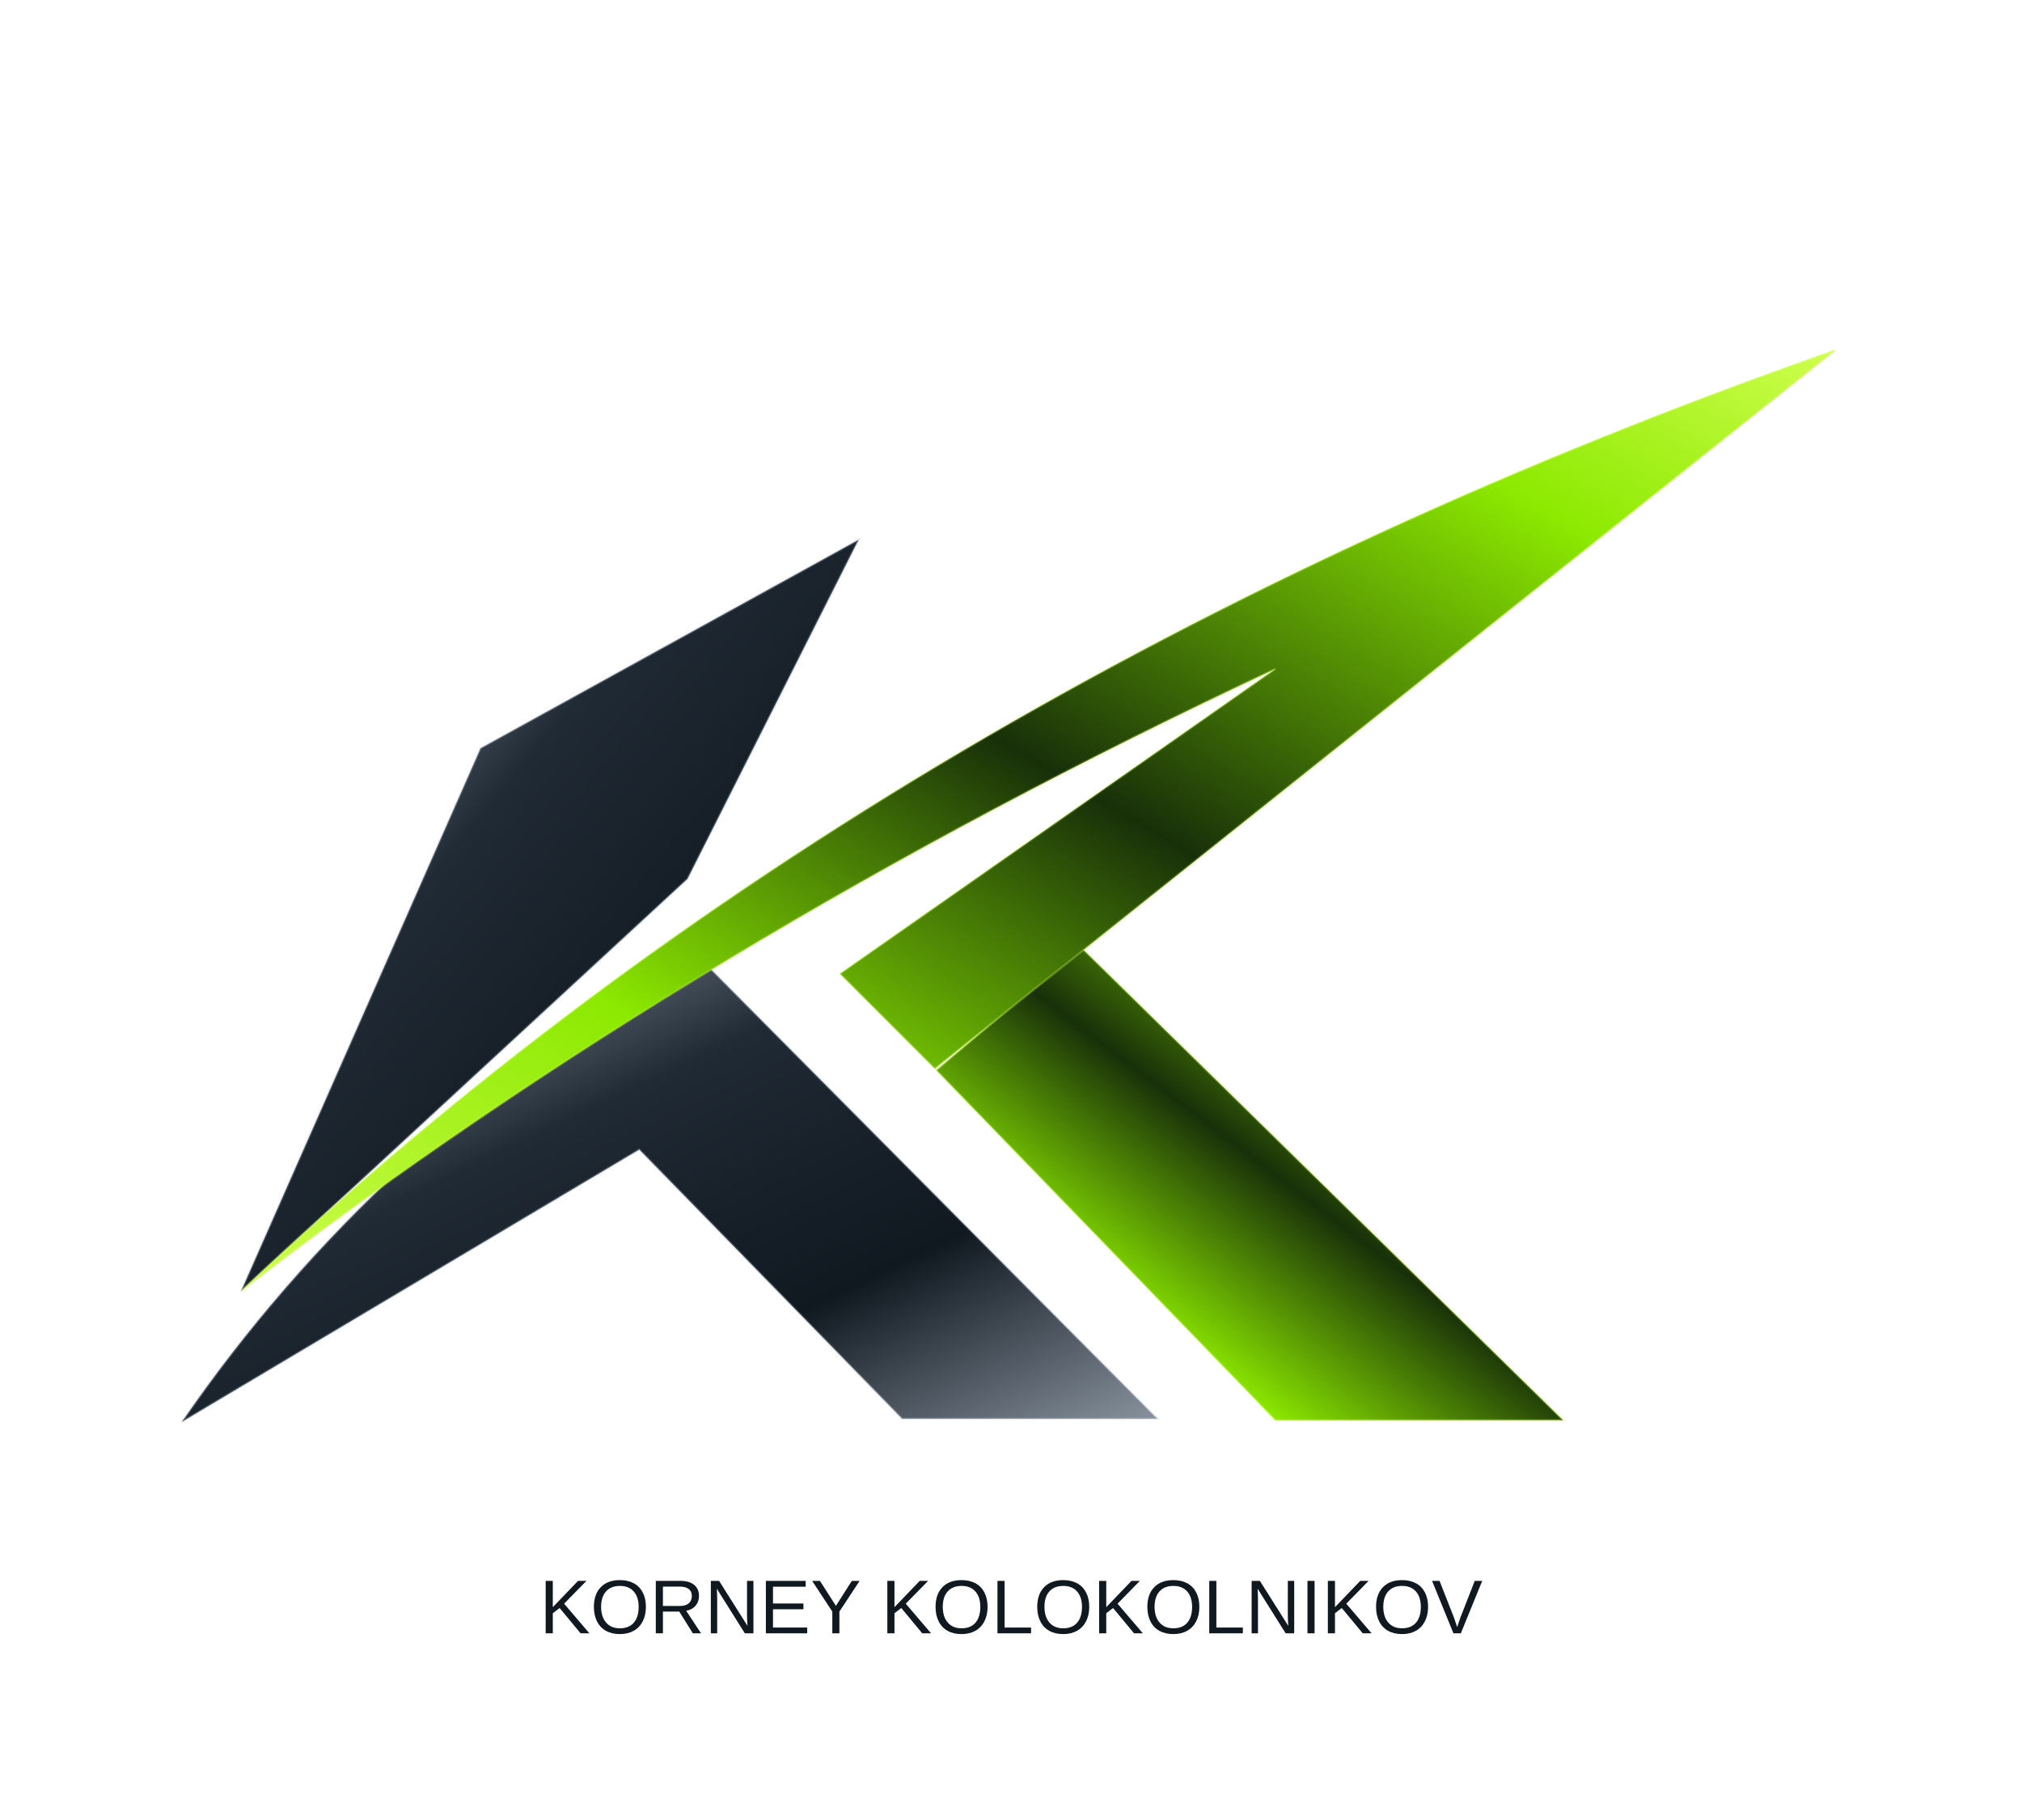
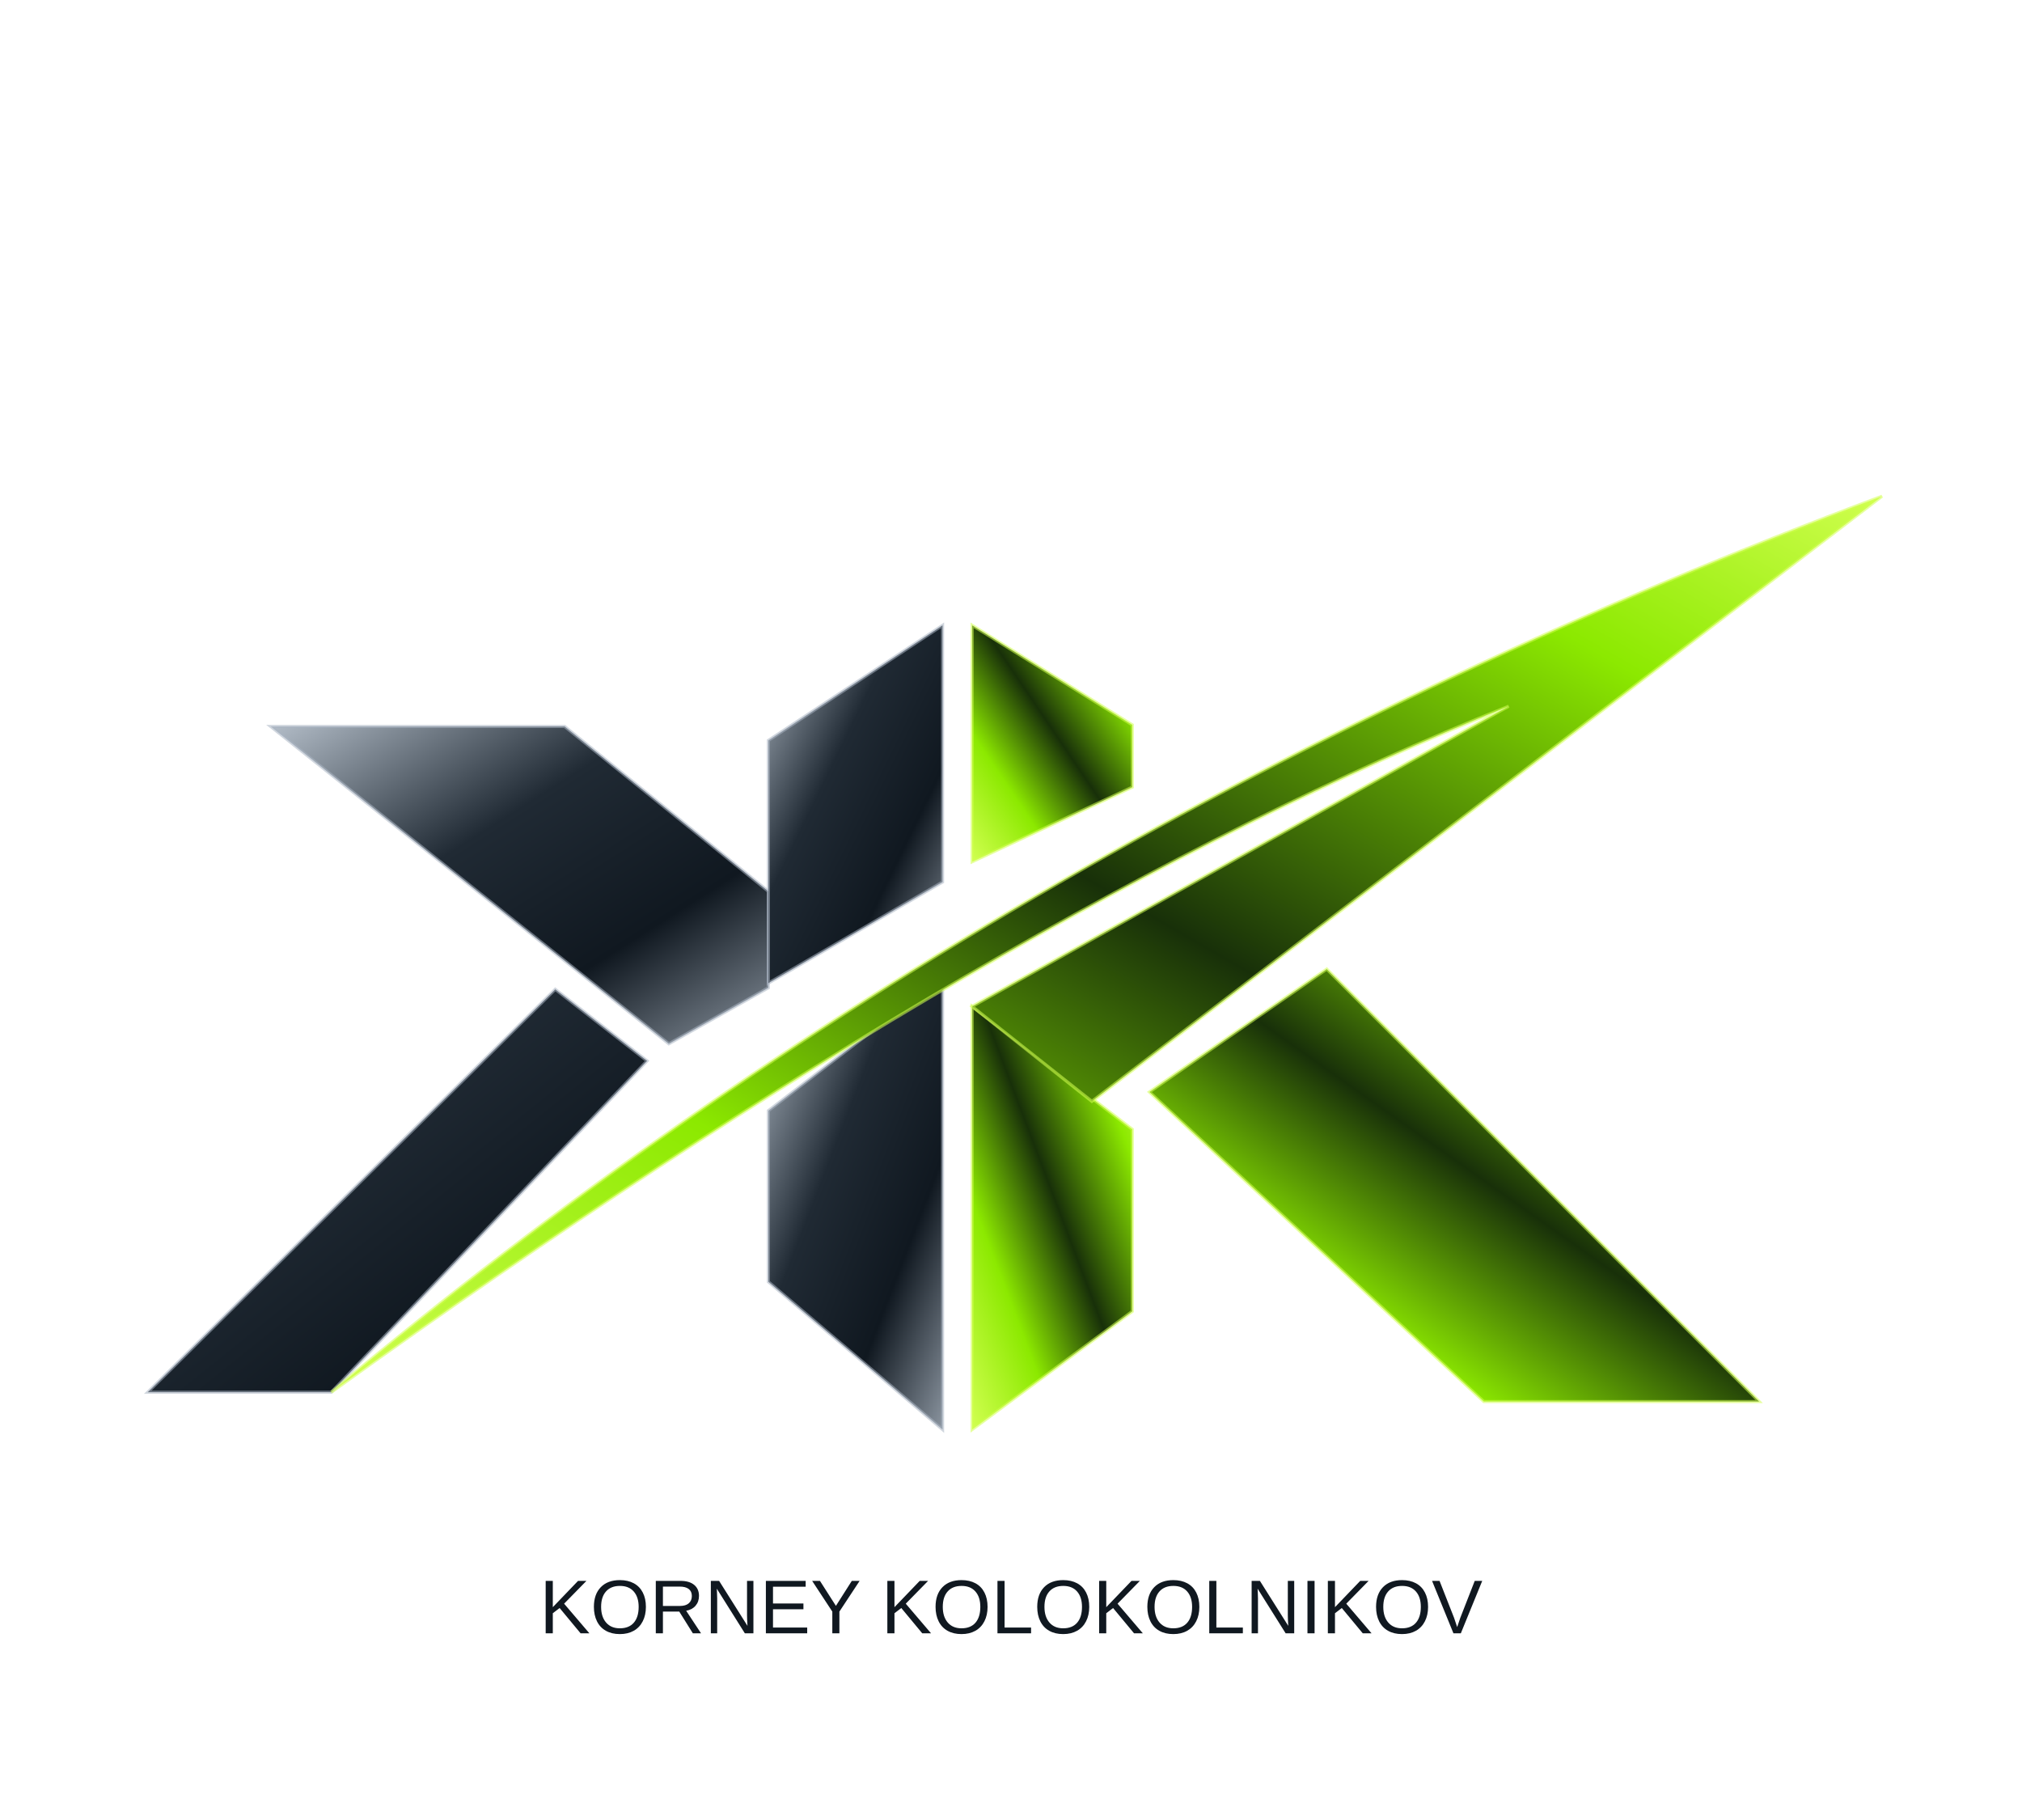
<svg xmlns="http://www.w3.org/2000/svg" role="img" viewBox="0 0 1300 1170">
  <defs>
    <linearGradient id="metal" x1="0" y1="0" x2="1" y2="1">
      <stop stop-color="#b3bdc8" />
      <stop offset=".38" stop-color="#202a34" />
      <stop offset=".7" stop-color="#101820" />
      <stop offset="1" stop-color="#8a949f" />
    </linearGradient>
    <linearGradient id="colour" x1="0" y1="1" x2="1" y2="0">
      <stop stop-color="#d1ff50" />
      <stop offset=".27" stop-color="#8ce900" />
      <stop offset=".53" stop-color="#183009" />
      <stop offset=".82" stop-color="#8ce900" />
      <stop offset="1" stop-color="#d1ff50" />
    </linearGradient>
  </defs>
-   <path d="M155 830 309 481 552 347 442 565Z" fill="url(#metal)" stroke="#a9b5c3" stroke-opacity=".3" stroke-width="1.4" />
-   <path d="M117 914Q240 735 445 611L744 912H580L411 739Z" fill="url(#metal)" stroke="#a9b5c3" stroke-opacity=".3" stroke-width="1.4" />
-   <path d="M602 688 695 609 1005 913H820Z" fill="url(#colour)" stroke="#d1ff50" stroke-opacity=".3" stroke-width="1.4" />
-   <path d="M155 830Q570 438 1180 225L601 687 540 626 820 430Q450 603 155 830Z" fill="url(#colour)" stroke="#d1ff50" stroke-opacity=".3" stroke-width="1.4" />
+   <g transform="translate(0 45)">
+     <path d="M174 422H363L494 528V590L430 626Z" fill="url(#metal)" stroke="#a9b5c3" stroke-opacity=".55" stroke-width="2" />
+     <path d="M95 850 357 591 416 637 213 850Z" fill="url(#metal)" stroke="#a9b5c3" stroke-opacity=".55" stroke-width="2" />
+     <path d="M494 431 606 357V522L494 587Z" fill="url(#metal)" stroke="#a9b5c3" stroke-opacity=".55" stroke-width="2" />
+     <path d="M494 669 606 583V874L494 779Z" fill="url(#metal)" stroke="#a9b5c3" stroke-opacity=".55" stroke-width="2" />
+     <path d="M625 357 728 421V461L625 509Z" fill="url(#colour)" stroke="#d1ff50" stroke-opacity=".55" stroke-width="2" />
+     <path d="M625 602 728 681V798L625 874Z" fill="url(#colour)" stroke="#d1ff50" stroke-opacity=".55" stroke-width="2" />
+     <path d="M739 657 853 578 1131 856H954Z" fill="url(#colour)" stroke="#d1ff50" stroke-opacity=".55" stroke-width="2" />
+     <path d="M213 850Q650 483 1210 274L702 663 625 602 970 409Q650 536 213 850Z" fill="url(#colour)" stroke="#d1ff50" stroke-opacity=".55" stroke-width="2" />
+   </g>
  <text x="650" y="1050" text-anchor="middle" textLength="1070" lengthAdjust="spacing" font-family="Arial,Helvetica,sans-serif" font-size="49" font-weight="400" fill="#101820">KORNEY KOLOKOLNIKOV</text>
</svg>
